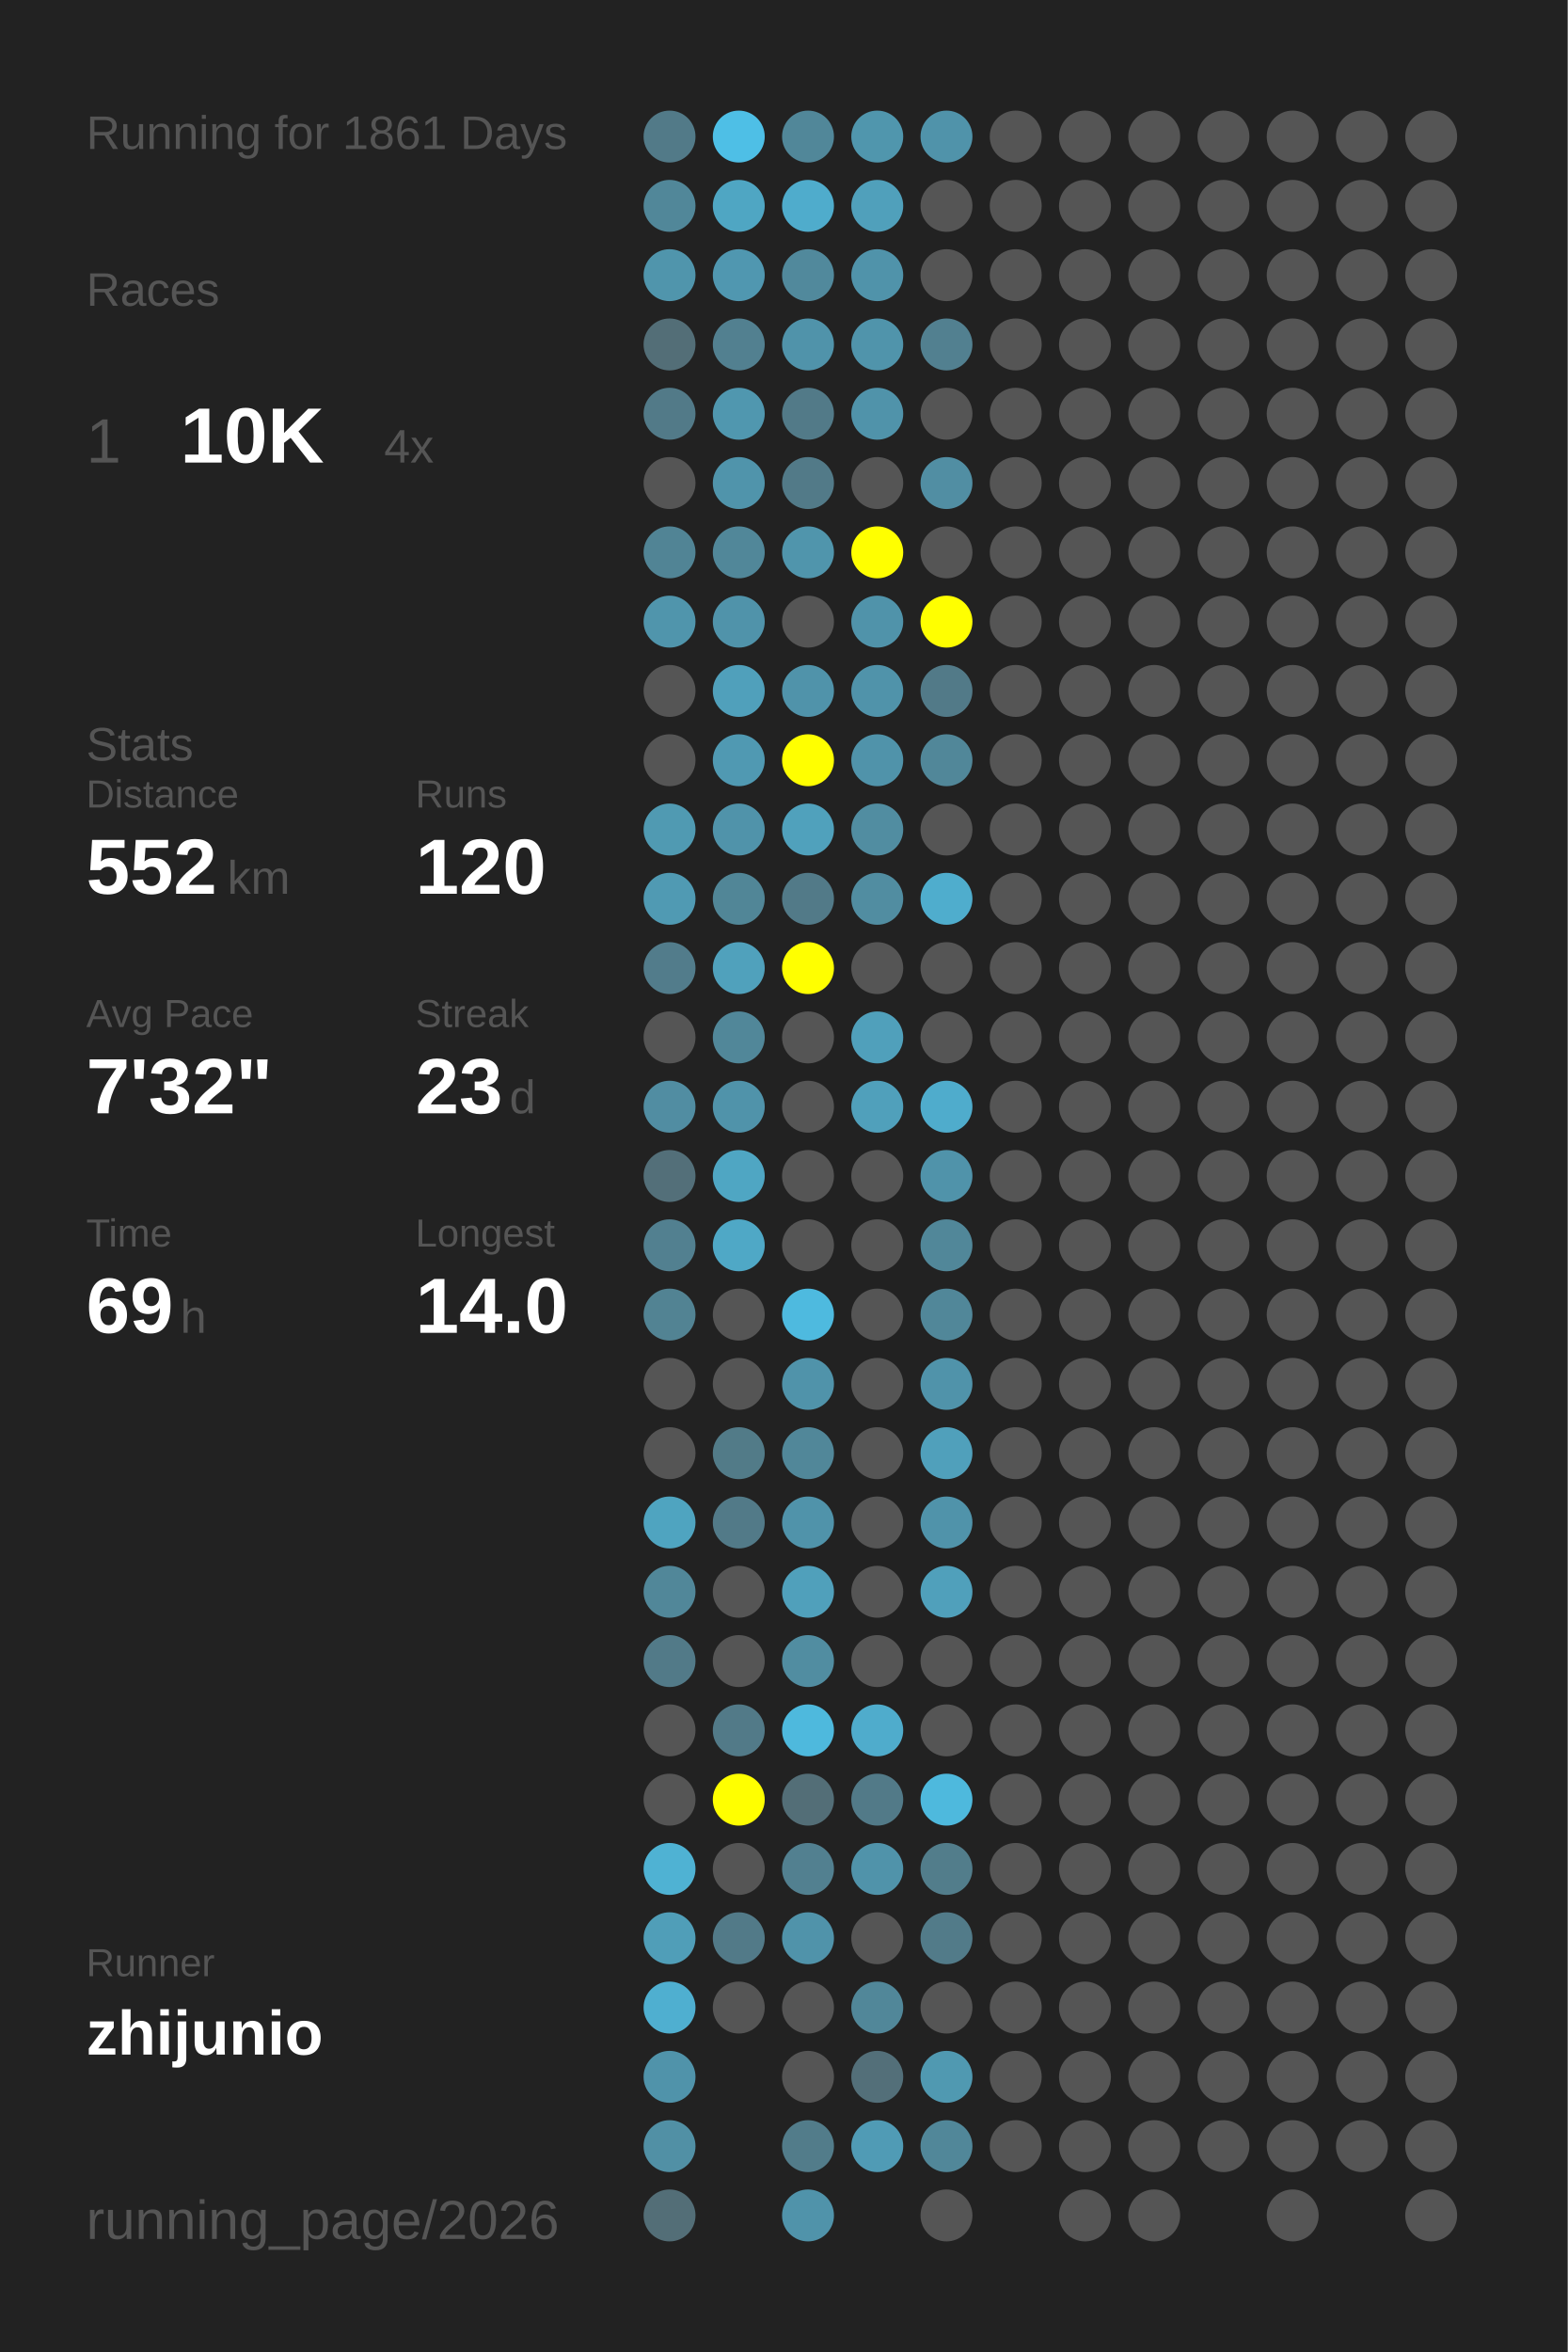
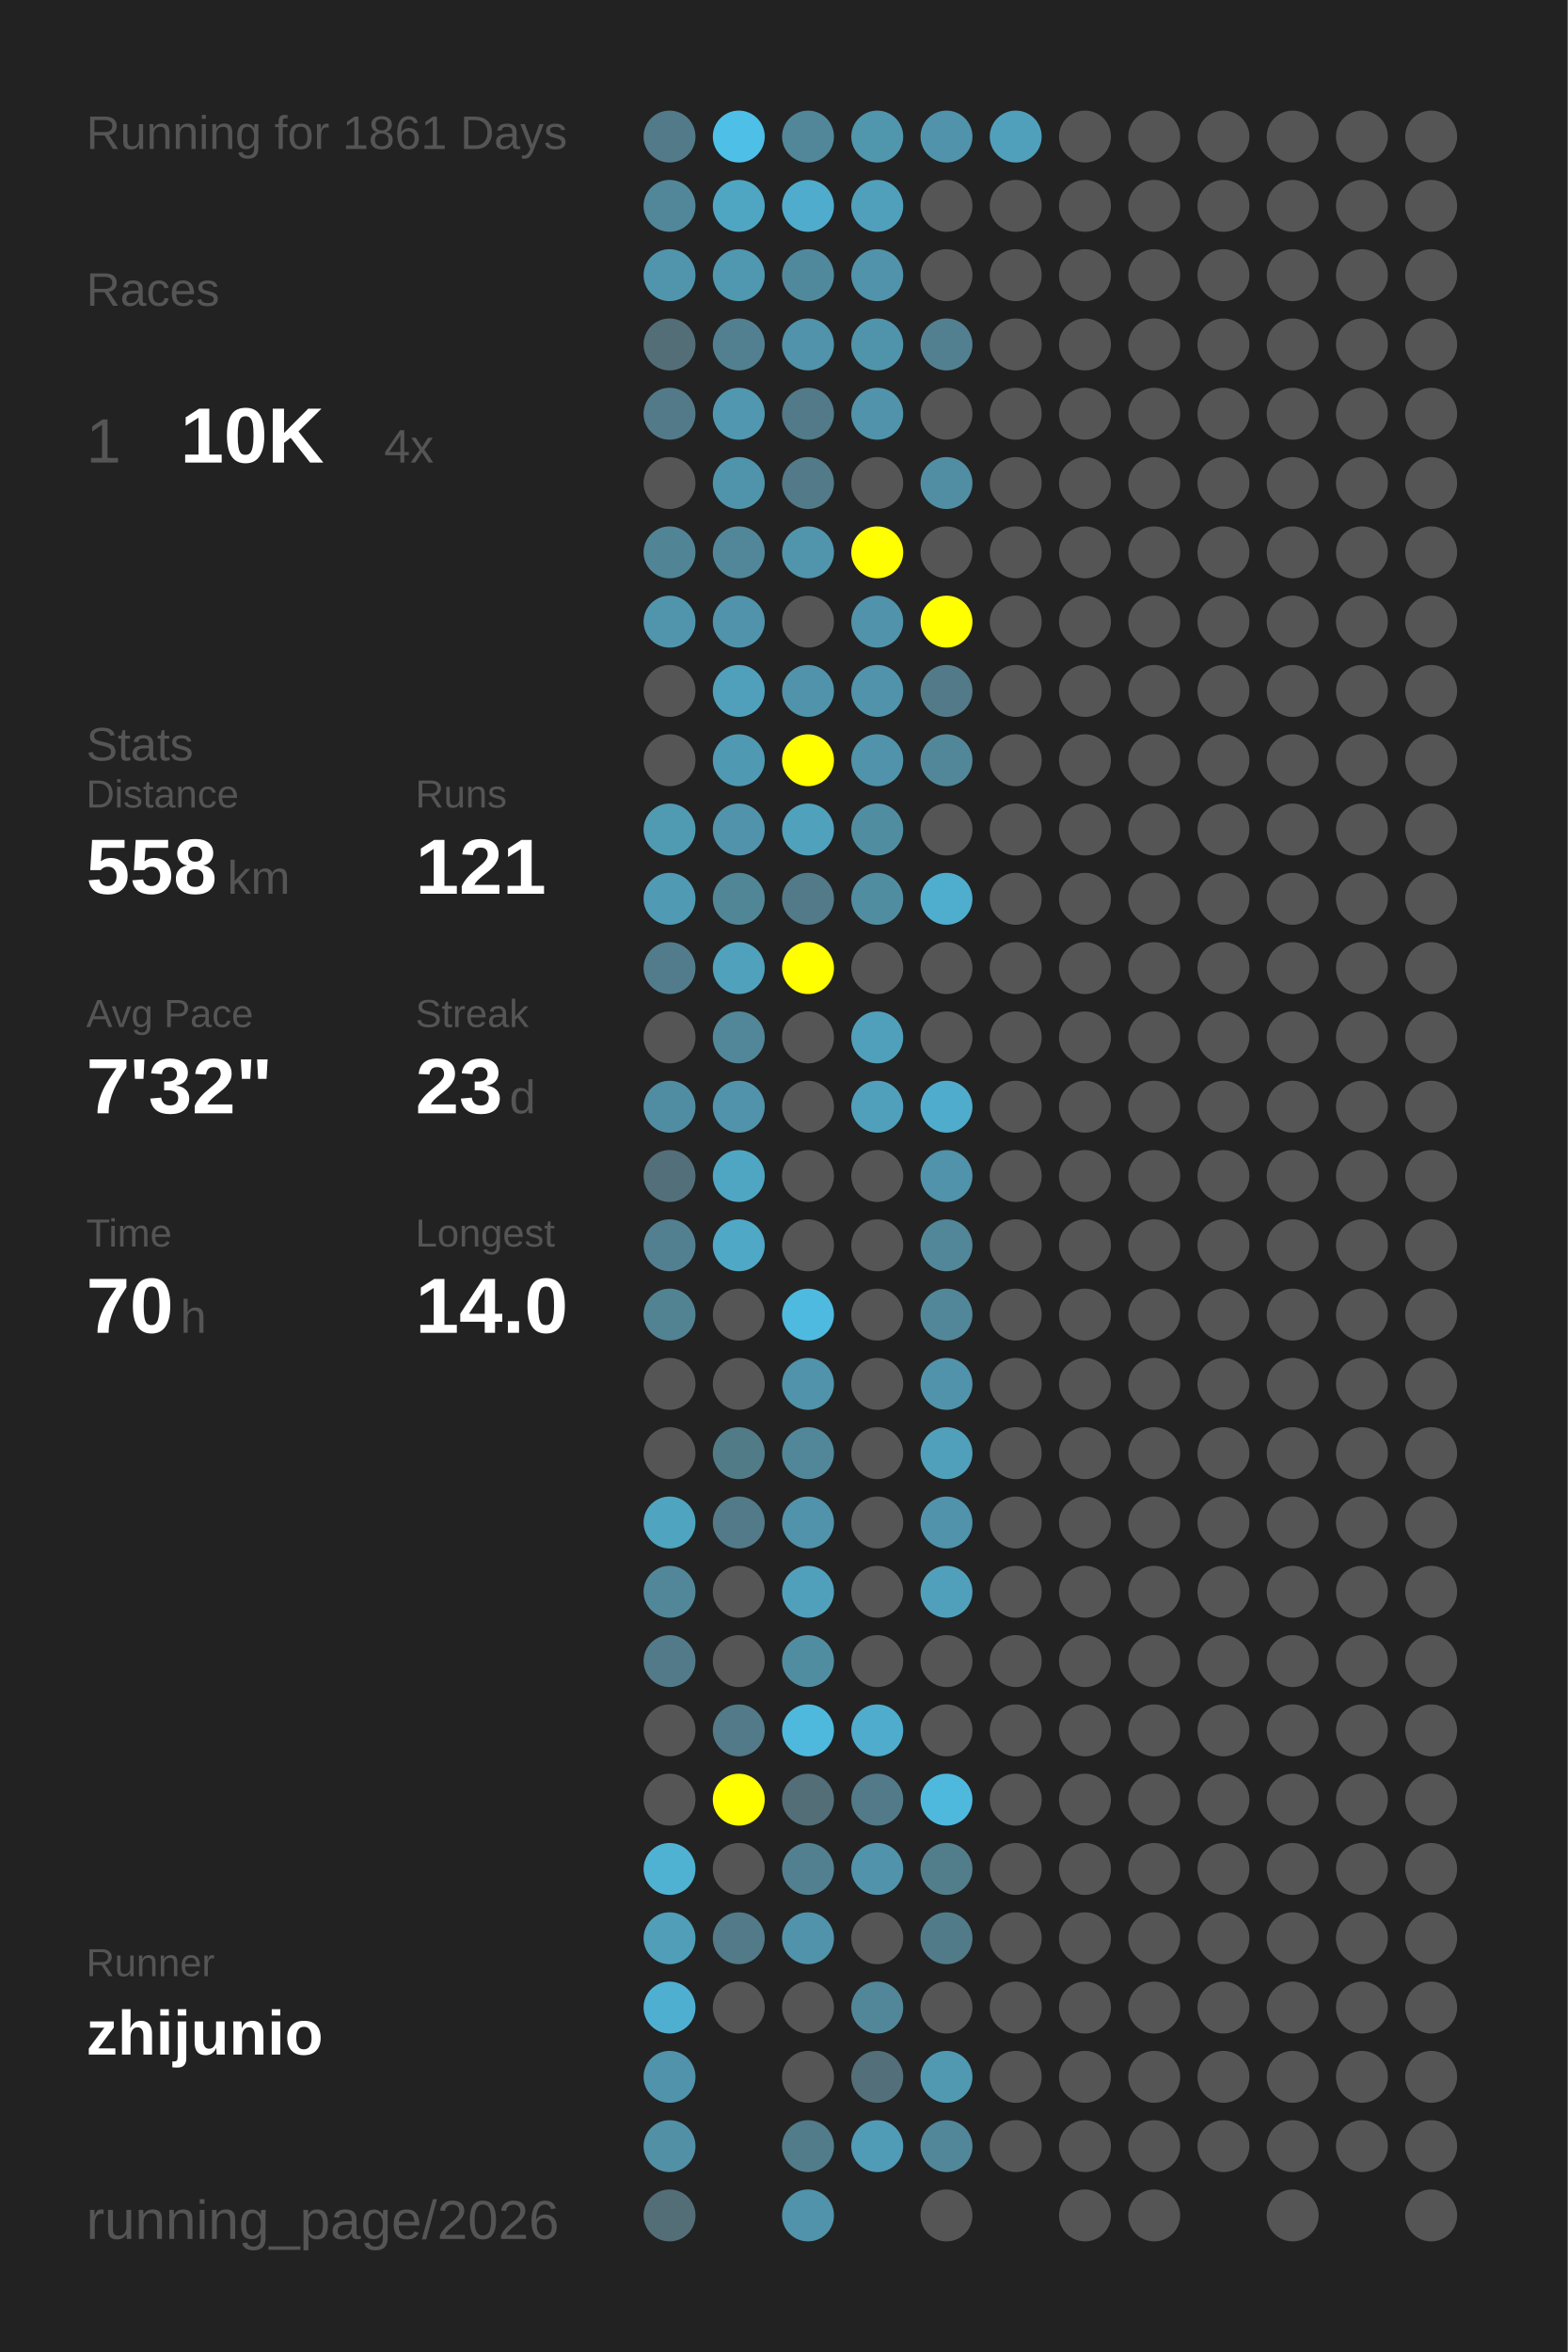
<svg xmlns="http://www.w3.org/2000/svg" baseProfile="full" height="300mm" version="1.1" viewBox="0,0,200,300" width="200mm">
  <defs />
  <rect fill="#222222" height="300" width="200" x="0" y="0" />
  <text fill="#555555" style="font-size:6px; font-family:Arial;" x="11" y="19">Running for 1861 Days</text>
  <text fill="#555555" style="font-size:6px; font-family:Arial;" x="11" y="39">Races</text>
  <text fill="#555555" style="font-size:8px; font-family:Arial;" x="11" y="59">1</text>
  <text fill="#FFFFFF" style="font-size:10px; font-family:Arial; font-weight:bold;" x="23" y="59">10K</text>
  <text fill="#555555" style="font-size:6px; font-family:Arial;" x="49" y="59">4x</text>
  <text fill="#555555" style="font-size:6px; font-family:Arial;" x="11" y="97">Stats</text>
  <text fill="#555555" style="font-size:5px; font-family:Arial;" x="11" y="103">Distance</text>
-   <text fill="#FFFFFF" style="font-size:10px; font-family:Arial; font-weight:bold;" x="11" y="114">552</text>
+   <text fill="#FFFFFF" style="font-size:10px; font-family:Arial; font-weight:bold;" x="11" y="114">558</text>
  <text fill="#555555" style="font-size:6px; font-family:Arial;" x="29" y="114">km</text>
  <text fill="#555555" style="font-size:5px; font-family:Arial;" x="53" y="103">Runs</text>
-   <text fill="#FFFFFF" style="font-size:10px; font-family:Arial; font-weight:bold;" x="53" y="114">120</text>
+   <text fill="#FFFFFF" style="font-size:10px; font-family:Arial; font-weight:bold;" x="53" y="114">121</text>
  <text fill="#555555" style="font-size:5px; font-family:Arial;" x="11" y="131">Avg Pace</text>
  <text fill="#FFFFFF" style="font-size:10px; font-family:Arial; font-weight:bold;" x="11" y="142">7'32"</text>
  <text fill="#555555" style="font-size:5px; font-family:Arial;" x="53" y="131">Streak</text>
  <text fill="#FFFFFF" style="font-size:10px; font-family:Arial; font-weight:bold;" x="53" y="142">23</text>
  <text fill="#555555" style="font-size:6px; font-family:Arial;" x="65" y="142">d</text>
  <text fill="#555555" style="font-size:5px; font-family:Arial;" x="11" y="159">Time</text>
-   <text fill="#FFFFFF" style="font-size:10px; font-family:Arial; font-weight:bold;" x="11" y="170">69</text>
+   <text fill="#FFFFFF" style="font-size:10px; font-family:Arial; font-weight:bold;" x="11" y="170">70</text>
  <text fill="#555555" style="font-size:6px; font-family:Arial;" x="23" y="170">h</text>
  <text fill="#555555" style="font-size:5px; font-family:Arial;" x="53" y="159">Longest</text>
  <text fill="#FFFFFF" style="font-size:10px; font-family:Arial; font-weight:bold;" x="53" y="170">14.0</text>
  <text fill="#555555" style="font-size:5px; font-family:Arial;" x="11" y="252.065">Runner</text>
  <text fill="#FFFFFF" style="font-size:8px; font-family:Arial; font-weight:bold;" x="11" y="262.065">zhijunio</text>
  <text fill="#555555" style="font-size:7px; font-family:Arial;" x="11" y="285.581">running_page/2026</text>
  <circle cx="85.417" cy="17.419" fill="#527a88" r="3.312" />
  <circle cx="85.417" cy="26.258" fill="#518799" r="3.312" />
  <circle cx="85.417" cy="35.097" fill="#5095ac" r="3.312" />
  <circle cx="85.417" cy="43.935" fill="#536e77" r="3.312" />
  <circle cx="85.417" cy="52.774" fill="#527a88" r="3.312" />
  <circle cx="85.417" cy="61.613" fill="#555555" r="3.312" />
  <circle cx="85.417" cy="70.452" fill="#518495" r="3.312" />
  <circle cx="85.417" cy="79.29" fill="#5095ac" r="3.312" />
  <circle cx="85.417" cy="88.129" fill="#555555" r="3.312" />
  <circle cx="85.417" cy="96.968" fill="#555555" r="3.312" />
  <circle cx="85.417" cy="105.806" fill="#509ab2" r="3.312" />
  <circle cx="85.417" cy="114.645" fill="#509ab3" r="3.312" />
  <circle cx="85.417" cy="123.484" fill="#527c8b" r="3.312" />
  <circle cx="85.417" cy="132.323" fill="#555555" r="3.312" />
  <circle cx="85.417" cy="141.161" fill="#518da2" r="3.312" />
  <circle cx="85.417" cy="150" fill="#536f79" r="3.312" />
  <circle cx="85.417" cy="158.839" fill="#528090" r="3.312" />
  <circle cx="85.417" cy="167.677" fill="#528393" r="3.312" />
  <circle cx="85.417" cy="176.516" fill="#555555" r="3.312" />
  <circle cx="85.417" cy="185.355" fill="#555555" r="3.312" />
  <circle cx="85.417" cy="194.194" fill="#4fa4c0" r="3.312" />
  <circle cx="85.417" cy="203.032" fill="#518799" r="3.312" />
  <circle cx="85.417" cy="211.871" fill="#527a88" r="3.312" />
  <circle cx="85.417" cy="220.71" fill="#555555" r="3.312" />
  <circle cx="85.417" cy="229.548" fill="#555555" r="3.312" />
  <circle cx="85.417" cy="238.387" fill="#4fb2d3" r="3.312" />
  <circle cx="85.417" cy="247.226" fill="#509eb8" r="3.312" />
  <circle cx="85.417" cy="256.065" fill="#4fafd0" r="3.312" />
  <circle cx="85.417" cy="264.903" fill="#5093aa" r="3.312" />
  <circle cx="85.417" cy="273.742" fill="#5190a5" r="3.312" />
  <circle cx="85.417" cy="282.581" fill="#536e77" r="3.312" />
  <circle cx="94.25" cy="17.419" fill="#4ebfe6" r="3.312" />
  <circle cx="94.25" cy="26.258" fill="#4fa6c3" r="3.312" />
  <circle cx="94.25" cy="35.097" fill="#5097b0" r="3.312" />
  <circle cx="94.25" cy="43.935" fill="#528090" r="3.312" />
  <circle cx="94.25" cy="52.774" fill="#5097af" r="3.312" />
  <circle cx="94.25" cy="61.613" fill="#5094ab" r="3.312" />
  <circle cx="94.25" cy="70.452" fill="#518799" r="3.312" />
  <circle cx="94.25" cy="79.29" fill="#5093aa" r="3.312" />
  <circle cx="94.25" cy="88.129" fill="#50a0bb" r="3.312" />
  <circle cx="94.25" cy="96.968" fill="#5099b2" r="3.312" />
  <circle cx="94.25" cy="105.806" fill="#5093aa" r="3.312" />
  <circle cx="94.25" cy="114.645" fill="#518697" r="3.312" />
  <circle cx="94.25" cy="123.484" fill="#50a1bc" r="3.312" />
  <circle cx="94.25" cy="132.323" fill="#518799" r="3.312" />
  <circle cx="94.25" cy="141.161" fill="#5093aa" r="3.312" />
  <circle cx="94.25" cy="150" fill="#4fa6c3" r="3.312" />
  <circle cx="94.25" cy="158.839" fill="#4fa8c6" r="3.312" />
  <circle cx="94.25" cy="167.677" fill="#555555" r="3.312" />
  <circle cx="94.25" cy="176.516" fill="#555555" r="3.312" />
  <circle cx="94.25" cy="185.355" fill="#527b88" r="3.312" />
  <circle cx="94.25" cy="194.194" fill="#527a88" r="3.312" />
  <circle cx="94.25" cy="203.032" fill="#555555" r="3.312" />
  <circle cx="94.25" cy="211.871" fill="#555555" r="3.312" />
  <circle cx="94.25" cy="220.71" fill="#527a88" r="3.312" />
  <circle cx="94.25" cy="229.548" fill="#FFFF00" r="3.312" />
  <circle cx="94.25" cy="238.387" fill="#555555" r="3.312" />
  <circle cx="94.25" cy="247.226" fill="#527a88" r="3.312" />
  <circle cx="94.25" cy="256.065" fill="#555555" r="3.312" />
  <circle cx="103.083" cy="17.419" fill="#518799" r="3.312" />
  <circle cx="103.083" cy="26.258" fill="#4faccc" r="3.312" />
  <circle cx="103.083" cy="35.097" fill="#51899c" r="3.312" />
  <circle cx="103.083" cy="43.935" fill="#5093aa" r="3.312" />
  <circle cx="103.083" cy="52.774" fill="#527a88" r="3.312" />
  <circle cx="103.083" cy="61.613" fill="#527a88" r="3.312" />
  <circle cx="103.083" cy="70.452" fill="#5095ac" r="3.312" />
  <circle cx="103.083" cy="79.29" fill="#555555" r="3.312" />
  <circle cx="103.083" cy="88.129" fill="#5093aa" r="3.312" />
  <circle cx="103.083" cy="96.968" fill="#FFFF00" r="3.312" />
  <circle cx="103.083" cy="105.806" fill="#50a1bc" r="3.312" />
  <circle cx="103.083" cy="114.645" fill="#527a88" r="3.312" />
  <circle cx="103.083" cy="123.484" fill="#FFFF00" r="3.312" />
  <circle cx="103.083" cy="132.323" fill="#555555" r="3.312" />
  <circle cx="103.083" cy="141.161" fill="#555555" r="3.312" />
  <circle cx="103.083" cy="150" fill="#555555" r="3.312" />
  <circle cx="103.083" cy="158.839" fill="#555555" r="3.312" />
  <circle cx="103.083" cy="167.677" fill="#4ebadf" r="3.312" />
  <circle cx="103.083" cy="176.516" fill="#5093aa" r="3.312" />
  <circle cx="103.083" cy="185.355" fill="#518799" r="3.312" />
  <circle cx="103.083" cy="194.194" fill="#5093aa" r="3.312" />
  <circle cx="103.083" cy="203.032" fill="#50a0bb" r="3.312" />
  <circle cx="103.083" cy="211.871" fill="#518da1" r="3.312" />
  <circle cx="103.083" cy="220.71" fill="#4eb9dd" r="3.312" />
  <circle cx="103.083" cy="229.548" fill="#536e77" r="3.312" />
  <circle cx="103.083" cy="238.387" fill="#528090" r="3.312" />
  <circle cx="103.083" cy="247.226" fill="#5093aa" r="3.312" />
  <circle cx="103.083" cy="256.065" fill="#555555" r="3.312" />
  <circle cx="103.083" cy="264.903" fill="#555555" r="3.312" />
  <circle cx="103.083" cy="273.742" fill="#527c8a" r="3.312" />
  <circle cx="103.083" cy="282.581" fill="#5093aa" r="3.312" />
  <circle cx="111.917" cy="17.419" fill="#5096ad" r="3.312" />
  <circle cx="111.917" cy="26.258" fill="#50a0bb" r="3.312" />
  <circle cx="111.917" cy="35.097" fill="#5093aa" r="3.312" />
  <circle cx="111.917" cy="43.935" fill="#5094ab" r="3.312" />
  <circle cx="111.917" cy="52.774" fill="#5093aa" r="3.312" />
  <circle cx="111.917" cy="61.613" fill="#555555" r="3.312" />
  <circle cx="111.917" cy="70.452" fill="#FFFF00" r="3.312" />
  <circle cx="111.917" cy="79.29" fill="#5093aa" r="3.312" />
  <circle cx="111.917" cy="88.129" fill="#5093aa" r="3.312" />
  <circle cx="111.917" cy="96.968" fill="#5093aa" r="3.312" />
  <circle cx="111.917" cy="105.806" fill="#518da1" r="3.312" />
  <circle cx="111.917" cy="114.645" fill="#518da1" r="3.312" />
  <circle cx="111.917" cy="123.484" fill="#555555" r="3.312" />
  <circle cx="111.917" cy="132.323" fill="#50a0bb" r="3.312" />
  <circle cx="111.917" cy="141.161" fill="#50a0bb" r="3.312" />
  <circle cx="111.917" cy="150" fill="#555555" r="3.312" />
  <circle cx="111.917" cy="158.839" fill="#555555" r="3.312" />
  <circle cx="111.917" cy="167.677" fill="#555555" r="3.312" />
  <circle cx="111.917" cy="176.516" fill="#555555" r="3.312" />
  <circle cx="111.917" cy="185.355" fill="#555555" r="3.312" />
  <circle cx="111.917" cy="194.194" fill="#555555" r="3.312" />
  <circle cx="111.917" cy="203.032" fill="#555555" r="3.312" />
  <circle cx="111.917" cy="211.871" fill="#555555" r="3.312" />
  <circle cx="111.917" cy="220.71" fill="#4faccc" r="3.312" />
  <circle cx="111.917" cy="229.548" fill="#527a88" r="3.312" />
  <circle cx="111.917" cy="238.387" fill="#5093aa" r="3.312" />
  <circle cx="111.917" cy="247.226" fill="#555555" r="3.312" />
  <circle cx="111.917" cy="256.065" fill="#518799" r="3.312" />
  <circle cx="111.917" cy="264.903" fill="#536f79" r="3.312" />
  <circle cx="111.917" cy="273.742" fill="#509bb5" r="3.312" />
  <circle cx="120.75" cy="17.419" fill="#5093aa" r="3.312" />
  <circle cx="120.75" cy="26.258" fill="#555555" r="3.312" />
  <circle cx="120.75" cy="35.097" fill="#555555" r="3.312" />
  <circle cx="120.75" cy="43.935" fill="#528090" r="3.312" />
  <circle cx="120.75" cy="52.774" fill="#555555" r="3.312" />
  <circle cx="120.75" cy="61.613" fill="#518ea3" r="3.312" />
  <circle cx="120.75" cy="70.452" fill="#555555" r="3.312" />
  <circle cx="120.75" cy="79.29" fill="#FFFF00" r="3.312" />
  <circle cx="120.75" cy="88.129" fill="#527a88" r="3.312" />
  <circle cx="120.75" cy="96.968" fill="#518799" r="3.312" />
  <circle cx="120.75" cy="105.806" fill="#555555" r="3.312" />
  <circle cx="120.75" cy="114.645" fill="#4fadcd" r="3.312" />
  <circle cx="120.75" cy="123.484" fill="#555555" r="3.312" />
  <circle cx="120.75" cy="132.323" fill="#555555" r="3.312" />
  <circle cx="120.75" cy="141.161" fill="#4faccc" r="3.312" />
  <circle cx="120.75" cy="150" fill="#5093aa" r="3.312" />
  <circle cx="120.75" cy="158.839" fill="#518799" r="3.312" />
  <circle cx="120.75" cy="167.677" fill="#518799" r="3.312" />
  <circle cx="120.75" cy="176.516" fill="#5093aa" r="3.312" />
  <circle cx="120.75" cy="185.355" fill="#50a0bb" r="3.312" />
  <circle cx="120.75" cy="194.194" fill="#5093aa" r="3.312" />
  <circle cx="120.75" cy="203.032" fill="#50a0bb" r="3.312" />
  <circle cx="120.75" cy="211.871" fill="#555555" r="3.312" />
  <circle cx="120.75" cy="220.71" fill="#555555" r="3.312" />
  <circle cx="120.75" cy="229.548" fill="#4eb9dd" r="3.312" />
  <circle cx="120.75" cy="238.387" fill="#527d8b" r="3.312" />
  <circle cx="120.75" cy="247.226" fill="#527b89" r="3.312" />
  <circle cx="120.75" cy="256.065" fill="#555555" r="3.312" />
  <circle cx="120.75" cy="264.903" fill="#5099b1" r="3.312" />
  <circle cx="120.75" cy="273.742" fill="#518799" r="3.312" />
  <circle cx="120.75" cy="282.581" fill="#555555" r="3.312" />
-   <circle cx="129.583" cy="17.419" fill="#555555" r="3.312" />
+   <circle cx="129.583" cy="17.419" fill="#50a0bb" r="3.312" />
  <circle cx="129.583" cy="26.258" fill="#555555" r="3.312" />
  <circle cx="129.583" cy="35.097" fill="#555555" r="3.312" />
  <circle cx="129.583" cy="43.935" fill="#555555" r="3.312" />
  <circle cx="129.583" cy="52.774" fill="#555555" r="3.312" />
  <circle cx="129.583" cy="61.613" fill="#555555" r="3.312" />
  <circle cx="129.583" cy="70.452" fill="#555555" r="3.312" />
  <circle cx="129.583" cy="79.29" fill="#555555" r="3.312" />
  <circle cx="129.583" cy="88.129" fill="#555555" r="3.312" />
  <circle cx="129.583" cy="96.968" fill="#555555" r="3.312" />
  <circle cx="129.583" cy="105.806" fill="#555555" r="3.312" />
  <circle cx="129.583" cy="114.645" fill="#555555" r="3.312" />
  <circle cx="129.583" cy="123.484" fill="#555555" r="3.312" />
  <circle cx="129.583" cy="132.323" fill="#555555" r="3.312" />
  <circle cx="129.583" cy="141.161" fill="#555555" r="3.312" />
  <circle cx="129.583" cy="150" fill="#555555" r="3.312" />
  <circle cx="129.583" cy="158.839" fill="#555555" r="3.312" />
  <circle cx="129.583" cy="167.677" fill="#555555" r="3.312" />
  <circle cx="129.583" cy="176.516" fill="#555555" r="3.312" />
  <circle cx="129.583" cy="185.355" fill="#555555" r="3.312" />
  <circle cx="129.583" cy="194.194" fill="#555555" r="3.312" />
  <circle cx="129.583" cy="203.032" fill="#555555" r="3.312" />
  <circle cx="129.583" cy="211.871" fill="#555555" r="3.312" />
  <circle cx="129.583" cy="220.71" fill="#555555" r="3.312" />
  <circle cx="129.583" cy="229.548" fill="#555555" r="3.312" />
  <circle cx="129.583" cy="238.387" fill="#555555" r="3.312" />
  <circle cx="129.583" cy="247.226" fill="#555555" r="3.312" />
  <circle cx="129.583" cy="256.065" fill="#555555" r="3.312" />
  <circle cx="129.583" cy="264.903" fill="#555555" r="3.312" />
  <circle cx="129.583" cy="273.742" fill="#555555" r="3.312" />
  <circle cx="138.417" cy="17.419" fill="#555555" r="3.312" />
  <circle cx="138.417" cy="26.258" fill="#555555" r="3.312" />
  <circle cx="138.417" cy="35.097" fill="#555555" r="3.312" />
  <circle cx="138.417" cy="43.935" fill="#555555" r="3.312" />
  <circle cx="138.417" cy="52.774" fill="#555555" r="3.312" />
  <circle cx="138.417" cy="61.613" fill="#555555" r="3.312" />
  <circle cx="138.417" cy="70.452" fill="#555555" r="3.312" />
  <circle cx="138.417" cy="79.29" fill="#555555" r="3.312" />
  <circle cx="138.417" cy="88.129" fill="#555555" r="3.312" />
  <circle cx="138.417" cy="96.968" fill="#555555" r="3.312" />
  <circle cx="138.417" cy="105.806" fill="#555555" r="3.312" />
  <circle cx="138.417" cy="114.645" fill="#555555" r="3.312" />
  <circle cx="138.417" cy="123.484" fill="#555555" r="3.312" />
  <circle cx="138.417" cy="132.323" fill="#555555" r="3.312" />
  <circle cx="138.417" cy="141.161" fill="#555555" r="3.312" />
  <circle cx="138.417" cy="150" fill="#555555" r="3.312" />
  <circle cx="138.417" cy="158.839" fill="#555555" r="3.312" />
  <circle cx="138.417" cy="167.677" fill="#555555" r="3.312" />
  <circle cx="138.417" cy="176.516" fill="#555555" r="3.312" />
  <circle cx="138.417" cy="185.355" fill="#555555" r="3.312" />
  <circle cx="138.417" cy="194.194" fill="#555555" r="3.312" />
  <circle cx="138.417" cy="203.032" fill="#555555" r="3.312" />
  <circle cx="138.417" cy="211.871" fill="#555555" r="3.312" />
  <circle cx="138.417" cy="220.71" fill="#555555" r="3.312" />
  <circle cx="138.417" cy="229.548" fill="#555555" r="3.312" />
  <circle cx="138.417" cy="238.387" fill="#555555" r="3.312" />
  <circle cx="138.417" cy="247.226" fill="#555555" r="3.312" />
  <circle cx="138.417" cy="256.065" fill="#555555" r="3.312" />
  <circle cx="138.417" cy="264.903" fill="#555555" r="3.312" />
  <circle cx="138.417" cy="273.742" fill="#555555" r="3.312" />
  <circle cx="138.417" cy="282.581" fill="#555555" r="3.312" />
  <circle cx="147.25" cy="17.419" fill="#555555" r="3.312" />
  <circle cx="147.25" cy="26.258" fill="#555555" r="3.312" />
  <circle cx="147.25" cy="35.097" fill="#555555" r="3.312" />
  <circle cx="147.25" cy="43.935" fill="#555555" r="3.312" />
  <circle cx="147.25" cy="52.774" fill="#555555" r="3.312" />
  <circle cx="147.25" cy="61.613" fill="#555555" r="3.312" />
  <circle cx="147.25" cy="70.452" fill="#555555" r="3.312" />
  <circle cx="147.25" cy="79.29" fill="#555555" r="3.312" />
  <circle cx="147.25" cy="88.129" fill="#555555" r="3.312" />
  <circle cx="147.25" cy="96.968" fill="#555555" r="3.312" />
  <circle cx="147.25" cy="105.806" fill="#555555" r="3.312" />
  <circle cx="147.25" cy="114.645" fill="#555555" r="3.312" />
  <circle cx="147.25" cy="123.484" fill="#555555" r="3.312" />
  <circle cx="147.25" cy="132.323" fill="#555555" r="3.312" />
  <circle cx="147.25" cy="141.161" fill="#555555" r="3.312" />
  <circle cx="147.25" cy="150" fill="#555555" r="3.312" />
  <circle cx="147.25" cy="158.839" fill="#555555" r="3.312" />
  <circle cx="147.25" cy="167.677" fill="#555555" r="3.312" />
  <circle cx="147.25" cy="176.516" fill="#555555" r="3.312" />
  <circle cx="147.25" cy="185.355" fill="#555555" r="3.312" />
  <circle cx="147.25" cy="194.194" fill="#555555" r="3.312" />
  <circle cx="147.25" cy="203.032" fill="#555555" r="3.312" />
  <circle cx="147.25" cy="211.871" fill="#555555" r="3.312" />
  <circle cx="147.25" cy="220.71" fill="#555555" r="3.312" />
  <circle cx="147.25" cy="229.548" fill="#555555" r="3.312" />
  <circle cx="147.25" cy="238.387" fill="#555555" r="3.312" />
  <circle cx="147.25" cy="247.226" fill="#555555" r="3.312" />
  <circle cx="147.25" cy="256.065" fill="#555555" r="3.312" />
  <circle cx="147.25" cy="264.903" fill="#555555" r="3.312" />
  <circle cx="147.25" cy="273.742" fill="#555555" r="3.312" />
  <circle cx="147.25" cy="282.581" fill="#555555" r="3.312" />
  <circle cx="156.083" cy="17.419" fill="#555555" r="3.312" />
  <circle cx="156.083" cy="26.258" fill="#555555" r="3.312" />
  <circle cx="156.083" cy="35.097" fill="#555555" r="3.312" />
  <circle cx="156.083" cy="43.935" fill="#555555" r="3.312" />
  <circle cx="156.083" cy="52.774" fill="#555555" r="3.312" />
  <circle cx="156.083" cy="61.613" fill="#555555" r="3.312" />
  <circle cx="156.083" cy="70.452" fill="#555555" r="3.312" />
  <circle cx="156.083" cy="79.29" fill="#555555" r="3.312" />
  <circle cx="156.083" cy="88.129" fill="#555555" r="3.312" />
  <circle cx="156.083" cy="96.968" fill="#555555" r="3.312" />
  <circle cx="156.083" cy="105.806" fill="#555555" r="3.312" />
  <circle cx="156.083" cy="114.645" fill="#555555" r="3.312" />
  <circle cx="156.083" cy="123.484" fill="#555555" r="3.312" />
  <circle cx="156.083" cy="132.323" fill="#555555" r="3.312" />
  <circle cx="156.083" cy="141.161" fill="#555555" r="3.312" />
  <circle cx="156.083" cy="150" fill="#555555" r="3.312" />
  <circle cx="156.083" cy="158.839" fill="#555555" r="3.312" />
  <circle cx="156.083" cy="167.677" fill="#555555" r="3.312" />
  <circle cx="156.083" cy="176.516" fill="#555555" r="3.312" />
  <circle cx="156.083" cy="185.355" fill="#555555" r="3.312" />
  <circle cx="156.083" cy="194.194" fill="#555555" r="3.312" />
  <circle cx="156.083" cy="203.032" fill="#555555" r="3.312" />
  <circle cx="156.083" cy="211.871" fill="#555555" r="3.312" />
  <circle cx="156.083" cy="220.71" fill="#555555" r="3.312" />
  <circle cx="156.083" cy="229.548" fill="#555555" r="3.312" />
  <circle cx="156.083" cy="238.387" fill="#555555" r="3.312" />
  <circle cx="156.083" cy="247.226" fill="#555555" r="3.312" />
  <circle cx="156.083" cy="256.065" fill="#555555" r="3.312" />
  <circle cx="156.083" cy="264.903" fill="#555555" r="3.312" />
  <circle cx="156.083" cy="273.742" fill="#555555" r="3.312" />
  <circle cx="164.917" cy="17.419" fill="#555555" r="3.312" />
  <circle cx="164.917" cy="26.258" fill="#555555" r="3.312" />
  <circle cx="164.917" cy="35.097" fill="#555555" r="3.312" />
  <circle cx="164.917" cy="43.935" fill="#555555" r="3.312" />
  <circle cx="164.917" cy="52.774" fill="#555555" r="3.312" />
  <circle cx="164.917" cy="61.613" fill="#555555" r="3.312" />
  <circle cx="164.917" cy="70.452" fill="#555555" r="3.312" />
  <circle cx="164.917" cy="79.29" fill="#555555" r="3.312" />
  <circle cx="164.917" cy="88.129" fill="#555555" r="3.312" />
  <circle cx="164.917" cy="96.968" fill="#555555" r="3.312" />
  <circle cx="164.917" cy="105.806" fill="#555555" r="3.312" />
  <circle cx="164.917" cy="114.645" fill="#555555" r="3.312" />
  <circle cx="164.917" cy="123.484" fill="#555555" r="3.312" />
  <circle cx="164.917" cy="132.323" fill="#555555" r="3.312" />
  <circle cx="164.917" cy="141.161" fill="#555555" r="3.312" />
  <circle cx="164.917" cy="150" fill="#555555" r="3.312" />
  <circle cx="164.917" cy="158.839" fill="#555555" r="3.312" />
  <circle cx="164.917" cy="167.677" fill="#555555" r="3.312" />
  <circle cx="164.917" cy="176.516" fill="#555555" r="3.312" />
  <circle cx="164.917" cy="185.355" fill="#555555" r="3.312" />
  <circle cx="164.917" cy="194.194" fill="#555555" r="3.312" />
  <circle cx="164.917" cy="203.032" fill="#555555" r="3.312" />
  <circle cx="164.917" cy="211.871" fill="#555555" r="3.312" />
  <circle cx="164.917" cy="220.71" fill="#555555" r="3.312" />
  <circle cx="164.917" cy="229.548" fill="#555555" r="3.312" />
  <circle cx="164.917" cy="238.387" fill="#555555" r="3.312" />
  <circle cx="164.917" cy="247.226" fill="#555555" r="3.312" />
  <circle cx="164.917" cy="256.065" fill="#555555" r="3.312" />
  <circle cx="164.917" cy="264.903" fill="#555555" r="3.312" />
  <circle cx="164.917" cy="273.742" fill="#555555" r="3.312" />
  <circle cx="164.917" cy="282.581" fill="#555555" r="3.312" />
  <circle cx="173.75" cy="17.419" fill="#555555" r="3.312" />
  <circle cx="173.75" cy="26.258" fill="#555555" r="3.312" />
  <circle cx="173.75" cy="35.097" fill="#555555" r="3.312" />
  <circle cx="173.75" cy="43.935" fill="#555555" r="3.312" />
  <circle cx="173.75" cy="52.774" fill="#555555" r="3.312" />
  <circle cx="173.75" cy="61.613" fill="#555555" r="3.312" />
  <circle cx="173.75" cy="70.452" fill="#555555" r="3.312" />
  <circle cx="173.75" cy="79.29" fill="#555555" r="3.312" />
  <circle cx="173.75" cy="88.129" fill="#555555" r="3.312" />
  <circle cx="173.75" cy="96.968" fill="#555555" r="3.312" />
  <circle cx="173.75" cy="105.806" fill="#555555" r="3.312" />
  <circle cx="173.75" cy="114.645" fill="#555555" r="3.312" />
  <circle cx="173.75" cy="123.484" fill="#555555" r="3.312" />
  <circle cx="173.75" cy="132.323" fill="#555555" r="3.312" />
  <circle cx="173.75" cy="141.161" fill="#555555" r="3.312" />
  <circle cx="173.75" cy="150" fill="#555555" r="3.312" />
  <circle cx="173.75" cy="158.839" fill="#555555" r="3.312" />
  <circle cx="173.75" cy="167.677" fill="#555555" r="3.312" />
  <circle cx="173.75" cy="176.516" fill="#555555" r="3.312" />
  <circle cx="173.75" cy="185.355" fill="#555555" r="3.312" />
  <circle cx="173.75" cy="194.194" fill="#555555" r="3.312" />
  <circle cx="173.75" cy="203.032" fill="#555555" r="3.312" />
  <circle cx="173.75" cy="211.871" fill="#555555" r="3.312" />
  <circle cx="173.75" cy="220.71" fill="#555555" r="3.312" />
  <circle cx="173.75" cy="229.548" fill="#555555" r="3.312" />
  <circle cx="173.75" cy="238.387" fill="#555555" r="3.312" />
  <circle cx="173.75" cy="247.226" fill="#555555" r="3.312" />
  <circle cx="173.75" cy="256.065" fill="#555555" r="3.312" />
  <circle cx="173.75" cy="264.903" fill="#555555" r="3.312" />
  <circle cx="173.75" cy="273.742" fill="#555555" r="3.312" />
  <circle cx="182.583" cy="17.419" fill="#555555" r="3.312" />
  <circle cx="182.583" cy="26.258" fill="#555555" r="3.312" />
  <circle cx="182.583" cy="35.097" fill="#555555" r="3.312" />
  <circle cx="182.583" cy="43.935" fill="#555555" r="3.312" />
  <circle cx="182.583" cy="52.774" fill="#555555" r="3.312" />
  <circle cx="182.583" cy="61.613" fill="#555555" r="3.312" />
  <circle cx="182.583" cy="70.452" fill="#555555" r="3.312" />
  <circle cx="182.583" cy="79.29" fill="#555555" r="3.312" />
  <circle cx="182.583" cy="88.129" fill="#555555" r="3.312" />
  <circle cx="182.583" cy="96.968" fill="#555555" r="3.312" />
  <circle cx="182.583" cy="105.806" fill="#555555" r="3.312" />
  <circle cx="182.583" cy="114.645" fill="#555555" r="3.312" />
  <circle cx="182.583" cy="123.484" fill="#555555" r="3.312" />
  <circle cx="182.583" cy="132.323" fill="#555555" r="3.312" />
  <circle cx="182.583" cy="141.161" fill="#555555" r="3.312" />
  <circle cx="182.583" cy="150" fill="#555555" r="3.312" />
  <circle cx="182.583" cy="158.839" fill="#555555" r="3.312" />
  <circle cx="182.583" cy="167.677" fill="#555555" r="3.312" />
  <circle cx="182.583" cy="176.516" fill="#555555" r="3.312" />
  <circle cx="182.583" cy="185.355" fill="#555555" r="3.312" />
  <circle cx="182.583" cy="194.194" fill="#555555" r="3.312" />
  <circle cx="182.583" cy="203.032" fill="#555555" r="3.312" />
  <circle cx="182.583" cy="211.871" fill="#555555" r="3.312" />
  <circle cx="182.583" cy="220.71" fill="#555555" r="3.312" />
  <circle cx="182.583" cy="229.548" fill="#555555" r="3.312" />
  <circle cx="182.583" cy="238.387" fill="#555555" r="3.312" />
  <circle cx="182.583" cy="247.226" fill="#555555" r="3.312" />
  <circle cx="182.583" cy="256.065" fill="#555555" r="3.312" />
  <circle cx="182.583" cy="264.903" fill="#555555" r="3.312" />
  <circle cx="182.583" cy="273.742" fill="#555555" r="3.312" />
  <circle cx="182.583" cy="282.581" fill="#555555" r="3.312" />
</svg>
